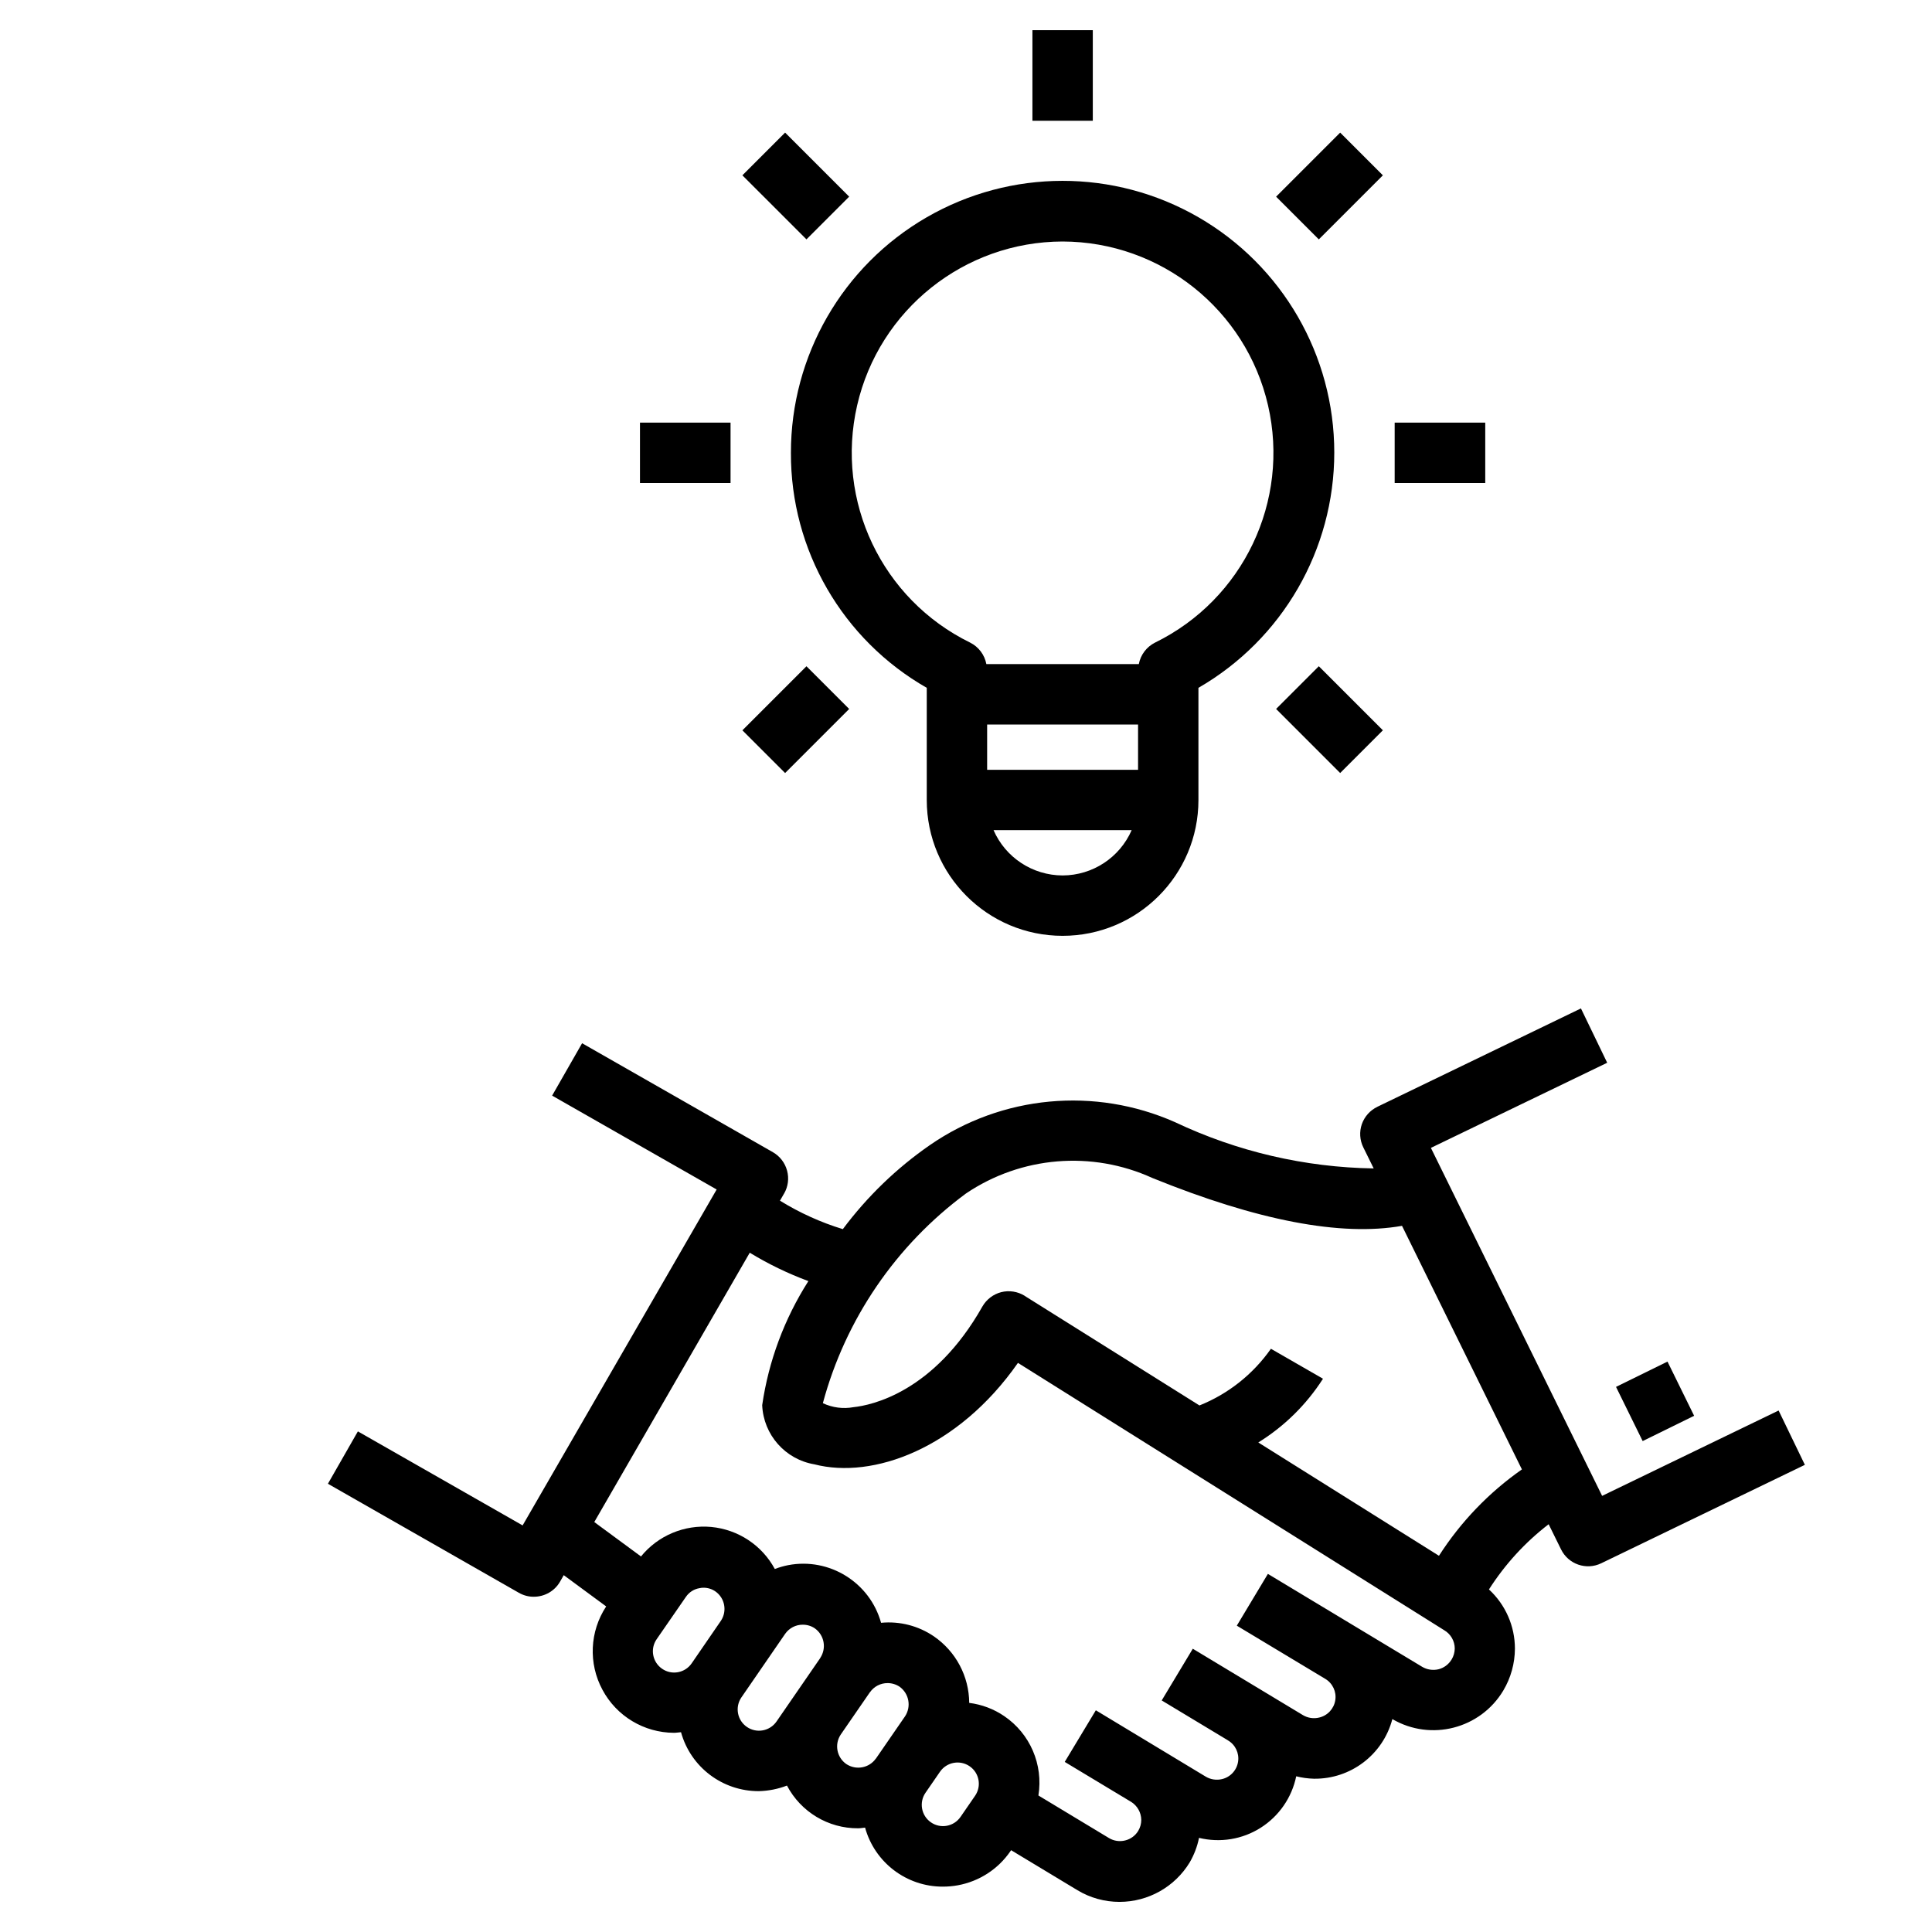
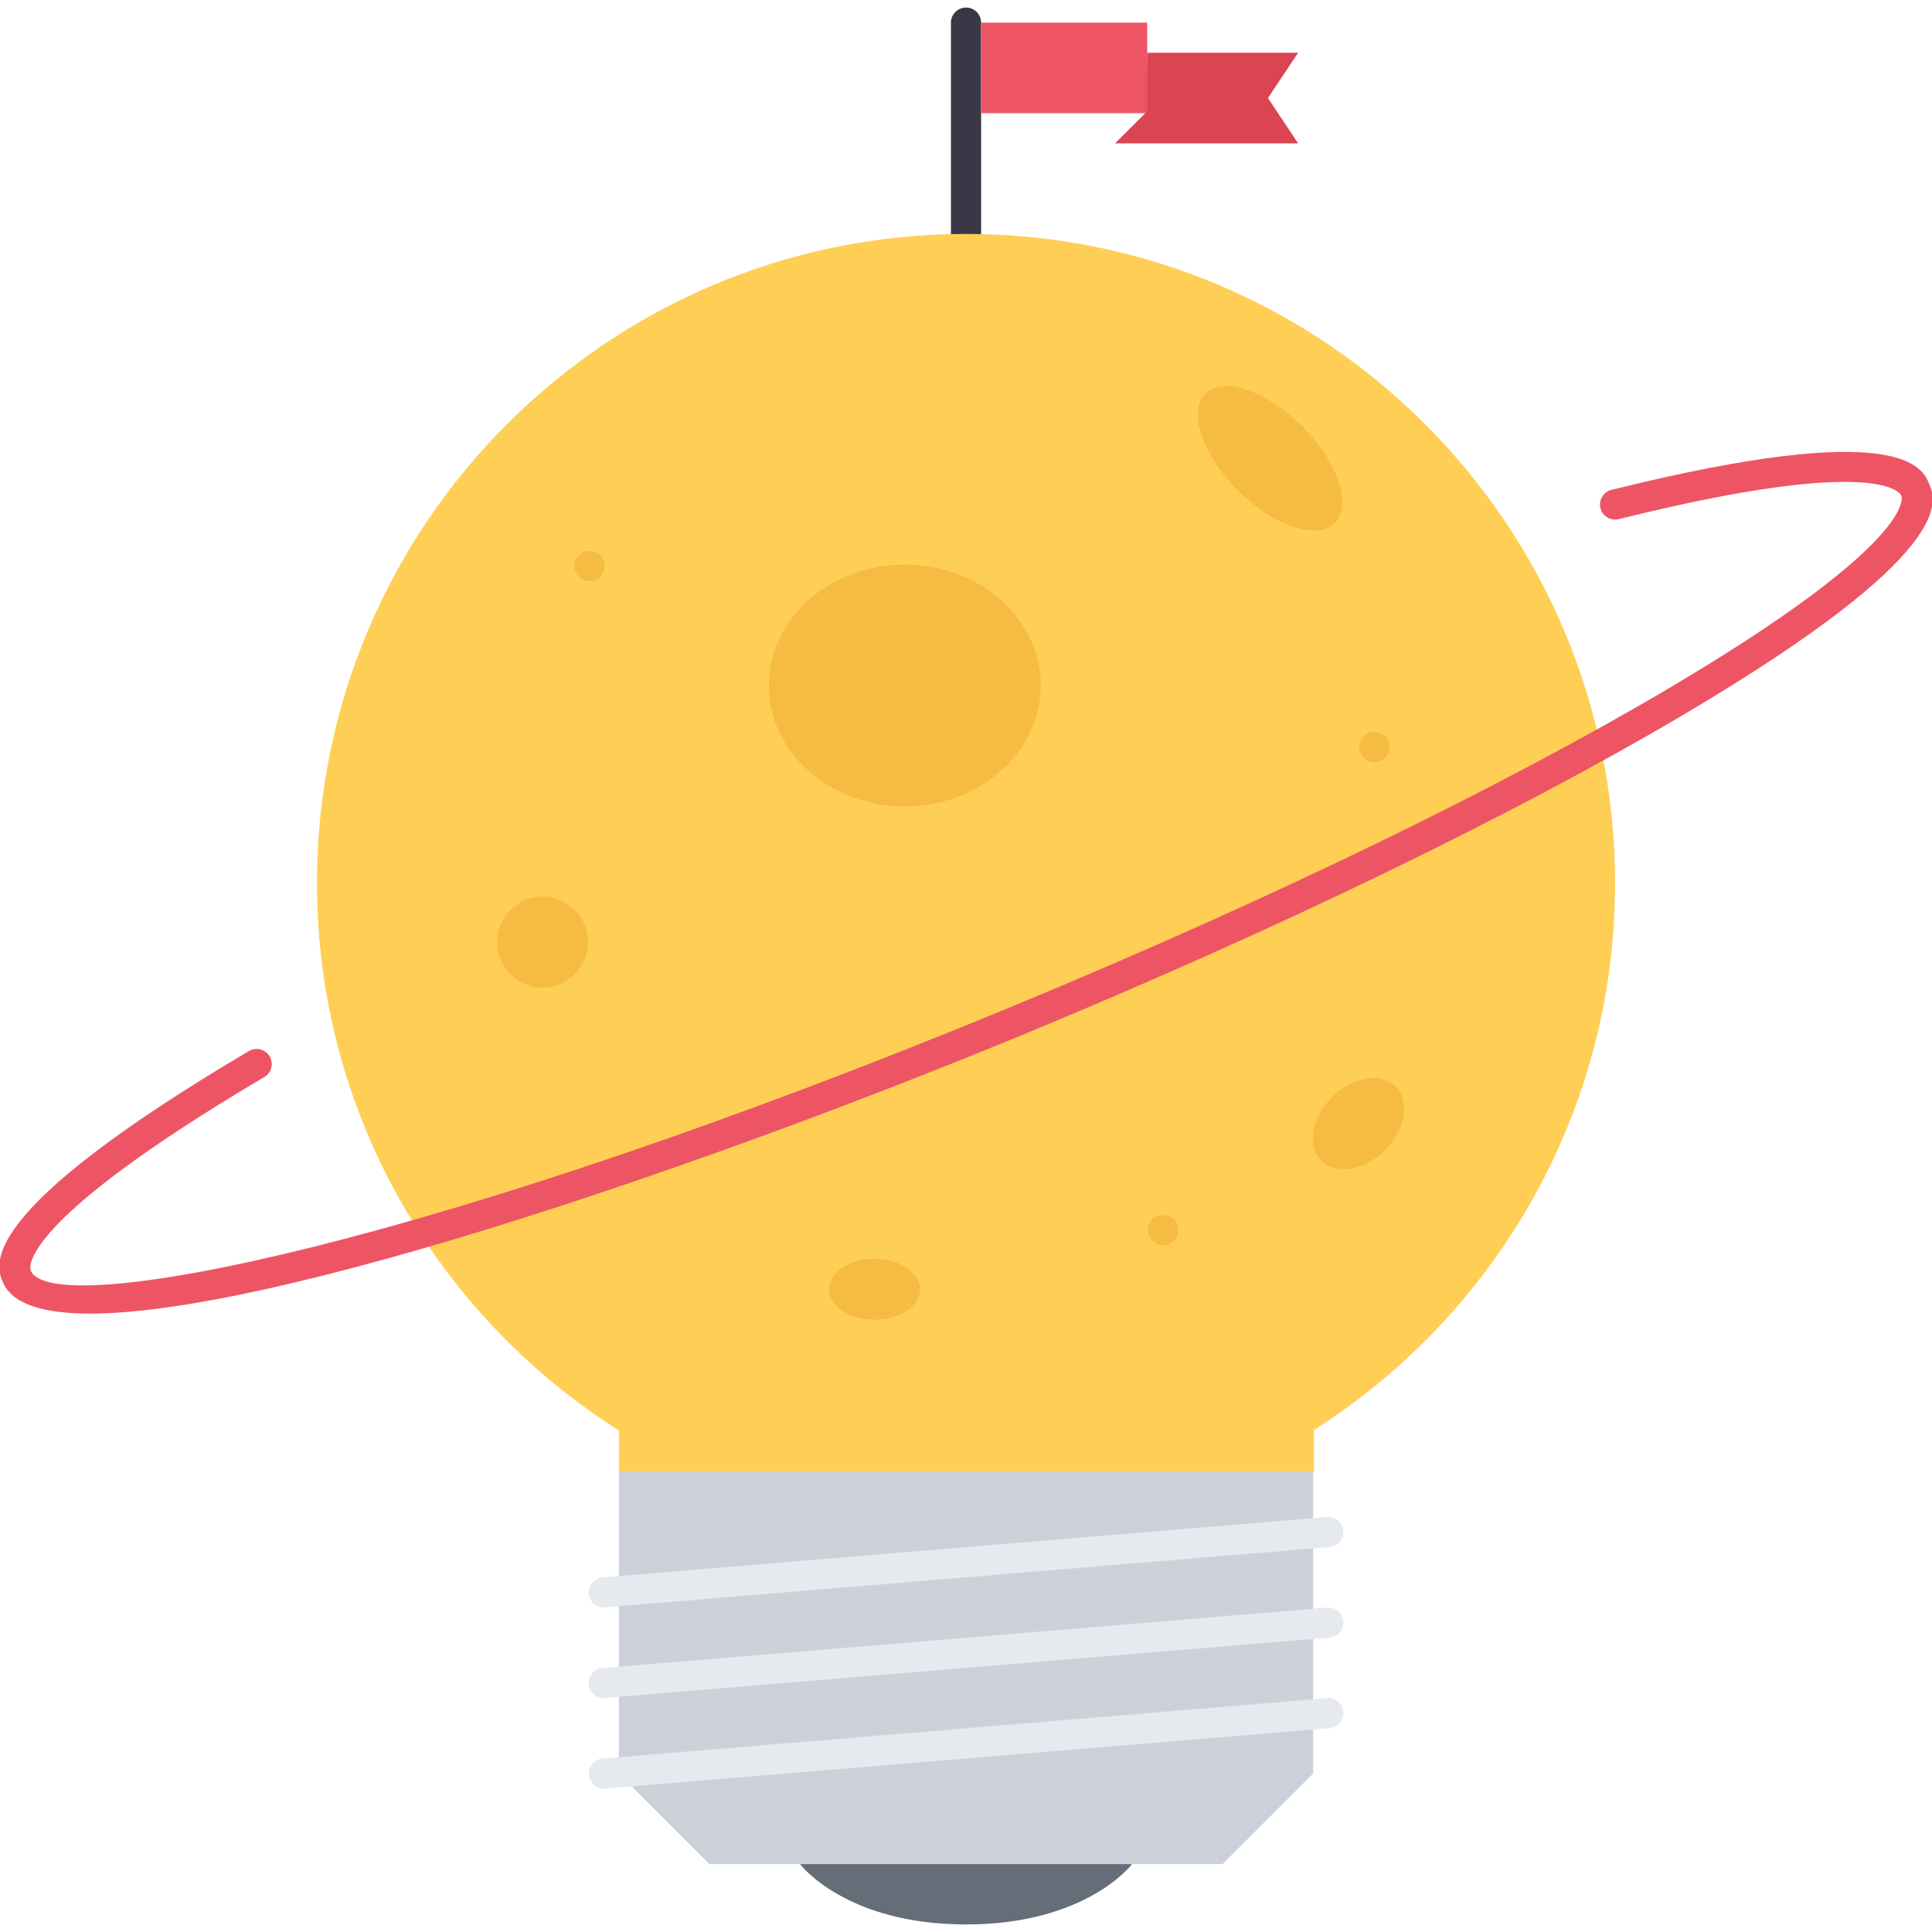
- <svg xmlns="http://www.w3.org/2000/svg" width="50pt" height="50pt" version="1.1" viewBox="5 0 80 100">
-   <g>
-     <path d="m77.926 77.426-8.863-18.012 9.125-4.406-1.359-2.812-10.543 5.094h0.004c-0.375 0.18-0.664 0.504-0.801 0.895-0.137 0.395-0.109 0.828 0.074 1.199l0.539 1.094c-3.559-0.055-7.066-0.871-10.281-2.394-4.148-1.84-8.953-1.395-12.688 1.184-1.727 1.195-3.25 2.668-4.508 4.352-1.141-0.348-2.234-0.844-3.254-1.473l0.211-0.367 0.004-0.004c0.207-0.359 0.262-0.785 0.152-1.188-0.109-0.402-0.371-0.742-0.73-0.949l-9.879-5.641-1.551 2.711 8.516 4.859-10.043 17.387-8.527-4.867-1.551 2.711 9.879 5.641c0.238 0.137 0.508 0.211 0.781 0.207 0.559 0 1.078-0.297 1.355-0.781l0.191-0.336 2.195 1.617v0.004c-0.852 1.293-0.926 2.949-0.191 4.312 0.73 1.367 2.152 2.219 3.699 2.227 0.121 0 0.242-0.023 0.367-0.031 0.5 1.809 2.148 3.055 4.027 3.051 0.496-0.012 0.992-0.109 1.457-0.289 0.719 1.367 2.137 2.219 3.68 2.211 0.121 0 0.242-0.023 0.363-0.035 0.5 1.809 2.148 3.059 4.023 3.055 0.262 0 0.523-0.023 0.781-0.07 1.105-0.203 2.082-0.836 2.715-1.758l0.039-0.059 3.438 2.074c0.656 0.395 1.406 0.602 2.172 0.602 1.488 0 2.867-0.777 3.637-2.047 0.227-0.395 0.391-0.82 0.48-1.266 1.094 0.266 2.246 0.078 3.191-0.523 0.949-0.602 1.613-1.562 1.84-2.664 0.297 0.074 0.605 0.117 0.914 0.125 1.902 0.027 3.578-1.246 4.062-3.086 1.996 1.164 4.555 0.504 5.742-1.477 0.391-0.656 0.598-1.406 0.602-2.168 0-1.168-0.488-2.277-1.344-3.066 0.828-1.297 1.871-2.438 3.09-3.375l0.641 1.301c0.379 0.773 1.309 1.094 2.082 0.719l10.539-5.094-1.359-2.812zm-45.609 6.461-1.516 2.207c-0.344 0.5-1.031 0.629-1.531 0.281-0.5-0.344-0.629-1.031-0.281-1.531l1.512-2.188c0.164-0.242 0.418-0.406 0.707-0.453 0.066-0.016 0.137-0.023 0.207-0.023 0.219 0 0.434 0.066 0.613 0.191 0.492 0.344 0.617 1.016 0.289 1.516zm5.141 1.93-2.266 3.289c-0.348 0.5-1.031 0.625-1.531 0.281-0.504-0.344-0.629-1.031-0.285-1.531l2.266-3.293c0.211-0.297 0.551-0.473 0.914-0.469 0.223 0 0.438 0.066 0.617 0.188 0.496 0.352 0.617 1.031 0.281 1.535zm4.387 3.019-1.508 2.188h-0.004c-0.348 0.492-1.027 0.617-1.531 0.281-0.496-0.348-0.621-1.031-0.281-1.531l1.508-2.188h0.004c0.207-0.297 0.551-0.473 0.914-0.469 0.219 0 0.434 0.066 0.617 0.188 0.488 0.352 0.613 1.027 0.281 1.531zm3.625 4.113-0.754 1.094c-0.344 0.5-1.031 0.629-1.531 0.281-0.5-0.344-0.625-1.031-0.281-1.531l0.754-1.094c0.348-0.496 1.031-0.621 1.531-0.277s0.625 1.027 0.281 1.527zm24.66-7.047c-0.152 0.25-0.395 0.43-0.676 0.5-0.289 0.066-0.59 0.023-0.844-0.129l-7.984-4.809-1.609 2.68 4.574 2.75c0.383 0.227 0.594 0.668 0.523 1.109-0.07 0.441-0.398 0.797-0.836 0.898-0.285 0.07-0.586 0.023-0.836-0.125l-5.703-3.438-1.609 2.676 3.422 2.062h-0.004c0.391 0.223 0.602 0.664 0.535 1.105-0.066 0.445-0.398 0.805-0.836 0.906-0.281 0.066-0.582 0.023-0.832-0.125l-5.695-3.438-1.609 2.672 3.438 2.07-0.004-0.004c0.324 0.203 0.523 0.555 0.527 0.938 0 0.199-0.055 0.391-0.156 0.562-0.148 0.25-0.395 0.43-0.68 0.5s-0.586 0.027-0.836-0.125l-3.652-2.203c0.258-1.598-0.43-3.199-1.77-4.109-0.539-0.367-1.16-0.602-1.812-0.684-0.008-1.375-0.688-2.656-1.82-3.438-0.805-0.551-1.773-0.801-2.742-0.707-0.582-2.094-2.676-3.391-4.809-2.984-0.234 0.047-0.469 0.113-0.691 0.199-0.664-1.23-1.898-2.043-3.289-2.176-1.391-0.129-2.758 0.445-3.637 1.527l-2.418-1.781 8.047-13.941c0.961 0.586 1.977 1.078 3.035 1.469-1.242 1.949-2.059 4.137-2.391 6.422 0.066 1.531 1.188 2.805 2.699 3.062 3.019 0.781 7.426-0.797 10.539-5.25l22.062 13.836c0.336 0.195 0.547 0.559 0.547 0.949-0.004 0.203-0.059 0.398-0.164 0.57zm-0.656-5.379-9.348-5.863v0.004c1.352-0.836 2.496-1.965 3.352-3.301l-2.695-1.551c-0.922 1.316-2.207 2.336-3.699 2.934l-9.047-5.672v-0.004c-0.363-0.223-0.801-0.293-1.215-0.188-0.41 0.105-0.762 0.375-0.973 0.742-2.512 4.445-5.742 5.113-6.672 5.211-0.535 0.098-1.09 0.027-1.586-0.207 1.172-4.352 3.785-8.176 7.41-10.855 2.856-1.926 6.512-2.231 9.645-0.801 5.434 2.207 9.766 3.035 12.922 2.477l6.203 12.602 0.004 0.004c-1.707 1.195-3.168 2.715-4.293 4.469z" />
-     <path d="m78.645 71.785 2.664-1.309 1.379 2.805-2.664 1.309z" />
-     <path d="m28.125 21.875h4.688v3.125h-4.688z" />
-     <path d="m67.188 21.875h4.688v3.125h-4.688z" />
-     <path d="m48.438 1.562h3.125v4.688h-3.125z" />
-     <path d="m33.426 9.074 2.211-2.211 3.316 3.316-2.211 2.211z" />
-     <path d="m61.051 36.695 2.211-2.211 3.316 3.316-2.211 2.211z" />
-     <path d="m33.426 37.801 3.316-3.316 2.211 2.211-3.316 3.316z" />
-     <path d="m61.051 10.18 3.316-3.316 2.211 2.211-3.316 3.316z" />
-     <path d="m35.938 23.438c-0.02 5.027 2.668 9.672 7.031 12.164v5.805c0 3.883 3.148 7.031 7.031 7.031s7.031-3.148 7.031-7.031v-5.805c4.352-2.512 7.031-7.156 7.031-12.18 0-5.027-2.684-9.668-7.035-12.18-4.356-2.512-9.715-2.508-14.066 0.008-4.352 2.516-7.027 7.164-7.023 12.188zm14.062 21.875c-1.551-0.004-2.953-0.922-3.574-2.344h7.148c-0.621 1.422-2.023 2.34-3.574 2.344zm3.906-5.469h-7.812v-2.344h7.812zm-3.906-27.344c5.086 0.012 9.492 3.527 10.633 8.48 1.141 4.957-1.281 10.043-5.848 12.281-0.438 0.219-0.75 0.633-0.84 1.113h-7.891c-0.09-0.48-0.402-0.895-0.84-1.113-4.566-2.238-6.988-7.324-5.848-12.281 1.141-4.953 5.547-8.469 10.633-8.48z" />
+ <svg xmlns="http://www.w3.org/2000/svg" version="1.1" x="0px" y="0px" width="64px" height="64px" viewBox="0 0 64 64" enable-background="new 0 0 64 64" xml:space="preserve">
+   <g id="_x32_5_planet_x2C__earth_x2C__global_x2C__mass_x2C__bulb_x2C__idea_x2C__creative">
+ </g>
+   <g id="_x32_4_founder_x2C__business_x2C__startup_x2C__team_x2C__bulb_x2C__idea_x2C__brainstorm">
+ </g>
+   <g id="_x32_3_like_x2C__success_x2C__smm_x2C__network_x2C__social_x2C__bulb_x2C__idea">
+ </g>
+   <g id="_x32_2_diamond_x2C__good_x2C__great_x2C__smart_x2C__bulb_x2C__idea_x2C__creative">
+ </g>
+   <g id="_x32_1_presentation_x2C__business_x2C__training_x2C__description_x2C__bulb_x2C__idea_x2C__plan">
+ </g>
+   <g id="_x32_0_fire_x2C__hot_x2C__bonfire_x2C__bulb_x2C__idea_x2C__light_x2C__creative">
+ </g>
+   <g id="_x31_9_presentation_x2C__business_x2C__tablet_x2C__description_x2C__bulb_x2C__idea_x2C__plan">
+ </g>
+   <g id="_x31_8_laboratory_x2C__lab_x2C__flask_x2C__experiment_x2C__bulb_x2C__idea_x2C__creative">
+ </g>
+   <g id="_x31_7_sprout_x2C__leaf_x2C__startup_x2C__water_x2C__bulb_x2C__idea_x2C__watering">
+ </g>
+   <g id="_x31_6_machine_x2C__generator_x2C__paper_x2C__bulb_x2C__idea_x2C__creative_x2C__computer">
+ </g>
+   <g id="_x31_5_portfolio_x2C__case_x2C__presentation_x2C__work_x2C__bulb_x2C__idea_x2C__creative">
+ </g>
+   <g id="_x31_4_optimization_x2C__cogwheel_x2C__setting_x2C__mechanism_x2C__bulb_x2C__idea_x2C__light">
+ </g>
+   <g id="_x31_3_air_x2C__cloud_x2C__brainstorm_x2C__storm_x2C__bulb_x2C__idea_x2C__light">
+ </g>
+   <g id="_x31_2_planet_x2C__space_x2C__flag_x2C__discovery_x2C__bulb_x2C__idea">
+     <g>
+       <polygon fill="#DA4453" points="43.002,4.749 36.94,4.749 37.971,3.719 38.002,1.748 43.002,1.748 42.002,3.248   " />
+       <g>
+         <path fill="#3A3847" d="M32.001,8.25c-0.276,0-0.5-0.224-0.5-0.5v-7c0-0.276,0.224-0.5,0.5-0.5s0.5,0.224,0.5,0.5v7     C32.501,8.026,32.277,8.25,32.001,8.25z" />
+       </g>
+       <path fill="#FFCE54" d="M53.501,29.25c0-11.872-9.625-21.5-21.5-21.5c-11.873,0-21.5,9.626-21.5,21.5    c0,7.639,3.996,14.326,10,18.136v1.364h2.487h18.026h2.511v-1.378C49.517,43.559,53.501,36.879,53.501,29.25z" />
+       <ellipse fill="#F6BB42" cx="29.972" cy="22.707" rx="4.5" ry="4" />
+       <ellipse transform="matrix(0.7071 0.7071 -0.7071 0.7071 23.0571 -25.3016)" fill="#F6BB42" cx="42.07" cy="15.182" rx="3.027" ry="1.499" />
+       <path fill="#F6BB42" d="M43.776,38.449c-0.483-0.482-0.326-1.424,0.35-2.1c0.677-0.678,1.617-0.834,2.101-0.352    c0.483,0.484,0.327,1.424-0.349,2.104C45.2,38.775,44.26,38.932,43.776,38.449z" />
+       <circle fill="#F6BB42" cx="17.972" cy="31.207" r="1.5" />
+       <ellipse fill="#F6BB42" cx="28.972" cy="42.707" rx="1.5" ry="1.002" />
+       <ellipse fill="#F6BB42" cx="29.972" cy="22.707" rx="4.5" ry="4" />
+       <ellipse transform="matrix(0.7071 0.7071 -0.7071 0.7071 23.0571 -25.3016)" fill="#F6BB42" cx="42.07" cy="15.182" rx="3.027" ry="1.499" />
+       <path fill="#F6BB42" d="M43.776,38.449c-0.483-0.482-0.326-1.424,0.35-2.1c0.677-0.678,1.617-0.834,2.101-0.352    c0.483,0.484,0.327,1.424-0.349,2.104C45.2,38.775,44.26,38.932,43.776,38.449z" />
+       <circle fill="#F6BB42" cx="17.972" cy="31.207" r="1.5" />
+       <ellipse fill="#F6BB42" cx="28.972" cy="42.707" rx="1.5" ry="1.002" />
+       <polygon fill="#CCD1D9" points="43.501,58.75 40.501,61.75 23.501,61.75 20.501,58.75 20.501,48.75 43.501,48.75   " />
+       <path fill="#F6BB42" d="M17.472,31.207c0-0.651,0.419-1.201,1-1.408c-0.157-0.055-0.324-0.092-0.5-0.092    c-0.828,0-1.5,0.672-1.5,1.5c0,0.83,0.672,1.502,1.5,1.502c0.176,0,0.343-0.037,0.5-0.092    C17.891,32.41,17.472,31.86,17.472,31.207z" />
+       <path fill="#F6BB42" d="M28.472,42.707c0-0.434,0.419-0.801,1-0.938c-0.157-0.037-0.324-0.062-0.5-0.062c-0.828,0-1.5,0.449-1.5,1    c0,0.553,0.672,1.002,1.5,1.002c0.176,0,0.343-0.024,0.5-0.062C28.891,43.51,28.472,43.143,28.472,42.707z" />
+       <rect x="32.501" y="0.75" fill="#ED5565" width="5.501" height="3" />
+       <path fill="#656D78" d="M26.501,61.75c0,0,1.5,2,5.5,2s5.5-2,5.5-2H26.501z" />
+       <g>
+         <path fill="#ED5565" d="M2.983,43.515c-1.559,0-2.589-0.318-2.891-1.048c-0.233-0.563-0.941-2.276,8.155-7.65     c0.233-0.14,0.542-0.063,0.685,0.177c0.141,0.237,0.062,0.544-0.177,0.685c-8.254,4.877-7.764,6.347-7.739,6.406     c0.7,1.687,13.46-0.852,32.654-8.804c8.397-3.479,16.083-7.208,21.642-10.499c8.185-4.846,7.696-6.307,7.672-6.366     c-0.023-0.059-0.682-1.379-9.362,0.782c-0.271,0.062-0.54-0.097-0.606-0.364c-0.066-0.269,0.097-0.54,0.364-0.606     c9.617-2.392,10.304-0.738,10.528-0.194c0.232,0.561,0.939,2.266-8.087,7.61c-5.598,3.314-13.328,7.065-21.768,10.562     C23.8,38.452,9.197,43.514,2.983,43.515z" />
+       </g>
+       <g>
+         <path fill="#F6BB42" d="M38.531,41.25c-0.276,0-0.505-0.224-0.505-0.5s0.219-0.5,0.494-0.5h0.011c0.275,0,0.5,0.224,0.5,0.5     S38.807,41.25,38.531,41.25z" />
+       </g>
+       <g>
+         <path fill="#F6BB42" d="M19.531,19.25c-0.276,0-0.505-0.224-0.505-0.5s0.219-0.5,0.494-0.5h0.011c0.275,0,0.5,0.224,0.5,0.5     S19.807,19.25,19.531,19.25z" />
+       </g>
+       <g>
+         <path fill="#F6BB42" d="M45.531,25.25c-0.276,0-0.505-0.224-0.505-0.5s0.219-0.5,0.494-0.5h0.011c0.275,0,0.5,0.224,0.5,0.5     S45.807,25.25,45.531,25.25z" />
+       </g>
+       <g>
+         <g>
+           <path fill="#E6E9ED" d="M20.001,53.251c-0.257,0-0.476-0.197-0.497-0.458c-0.023-0.275,0.182-0.518,0.456-0.54l23.999-2      c0.268-0.021,0.518,0.18,0.54,0.456c0.023,0.275-0.182,0.518-0.456,0.54l-23.999,2C20.029,53.25,20.016,53.251,20.001,53.251z" />
+         </g>
+         <g>
+           <path fill="#E6E9ED" d="M20.001,56.251c-0.257,0-0.476-0.197-0.497-0.458c-0.023-0.275,0.182-0.518,0.456-0.54l23.999-2      c0.268-0.025,0.518,0.181,0.54,0.456c0.023,0.275-0.182,0.518-0.456,0.54l-23.999,2C20.029,56.25,20.016,56.251,20.001,56.251z" />
+         </g>
+         <g>
+           <path fill="#E6E9ED" d="M20.001,59.251c-0.257,0-0.476-0.197-0.497-0.458c-0.023-0.275,0.182-0.518,0.456-0.54l23.999-2      c0.268-0.021,0.518,0.18,0.54,0.456c0.023,0.275-0.182,0.518-0.456,0.54l-23.999,2C20.029,59.25,20.016,59.251,20.001,59.251z" />
+         </g>
+       </g>
+     </g>
  </g>
+   <g id="_x31_1_target_x2C__focus_x2C__arrow_x2C__bulb_x2C__idea_x2C__light_x2C__creative">
+ </g>
+   <g id="_x31_0_bulb_x2C__idea_x2C__light_x2C__coin_x2C__investment_x2C__money_x2C__creative">
+ </g>
+   <g id="_x39__brain_x2C__smart_x2C__bulb_x2C__idea_x2C__light_x2C__science_x2C__creative">
+ </g>
+   <g id="_x38__bulb_x2C__idea_x2C__people_x2C__team_x2C__brainstorm_x2C__creative">
+ </g>
+   <g id="_x37__rocket_x2C__space_x2C__business_x2C__startup_x2C__bulb_x2C__idea_x2C__planet">
+ </g>
+   <g id="_x36__balloon_x2C__business_x2C__startup_x2C__bulb_x2C__idea_x2C__light_x2C__basket">
+ </g>
+   <g id="_x35__coin_x2C__investment_x2C__money_x2C__bulb_x2C__idea_x2C__light">
+ </g>
+   <g id="_x34__sprout_x2C__hand_x2C__leaf_x2C__startup_x2C__earth_x2C__bulb_x2C__idea">
+ </g>
+   <g id="_x33__head_x2C__brain_x2C__storm_x2C__lightning_x2C__cloud_x2C__idea_x2C__creative">
+ </g>
+   <g id="_x32__man_x2C__suit_x2C__job_x2C__bulb_x2C__idea_x2C__creative_x2C__director">
+ </g>
+   <g id="_x31__skull_x2C__bulb_x2C__idea_x2C__light_x2C__death_x2C__creative">
+ </g>
</svg>
